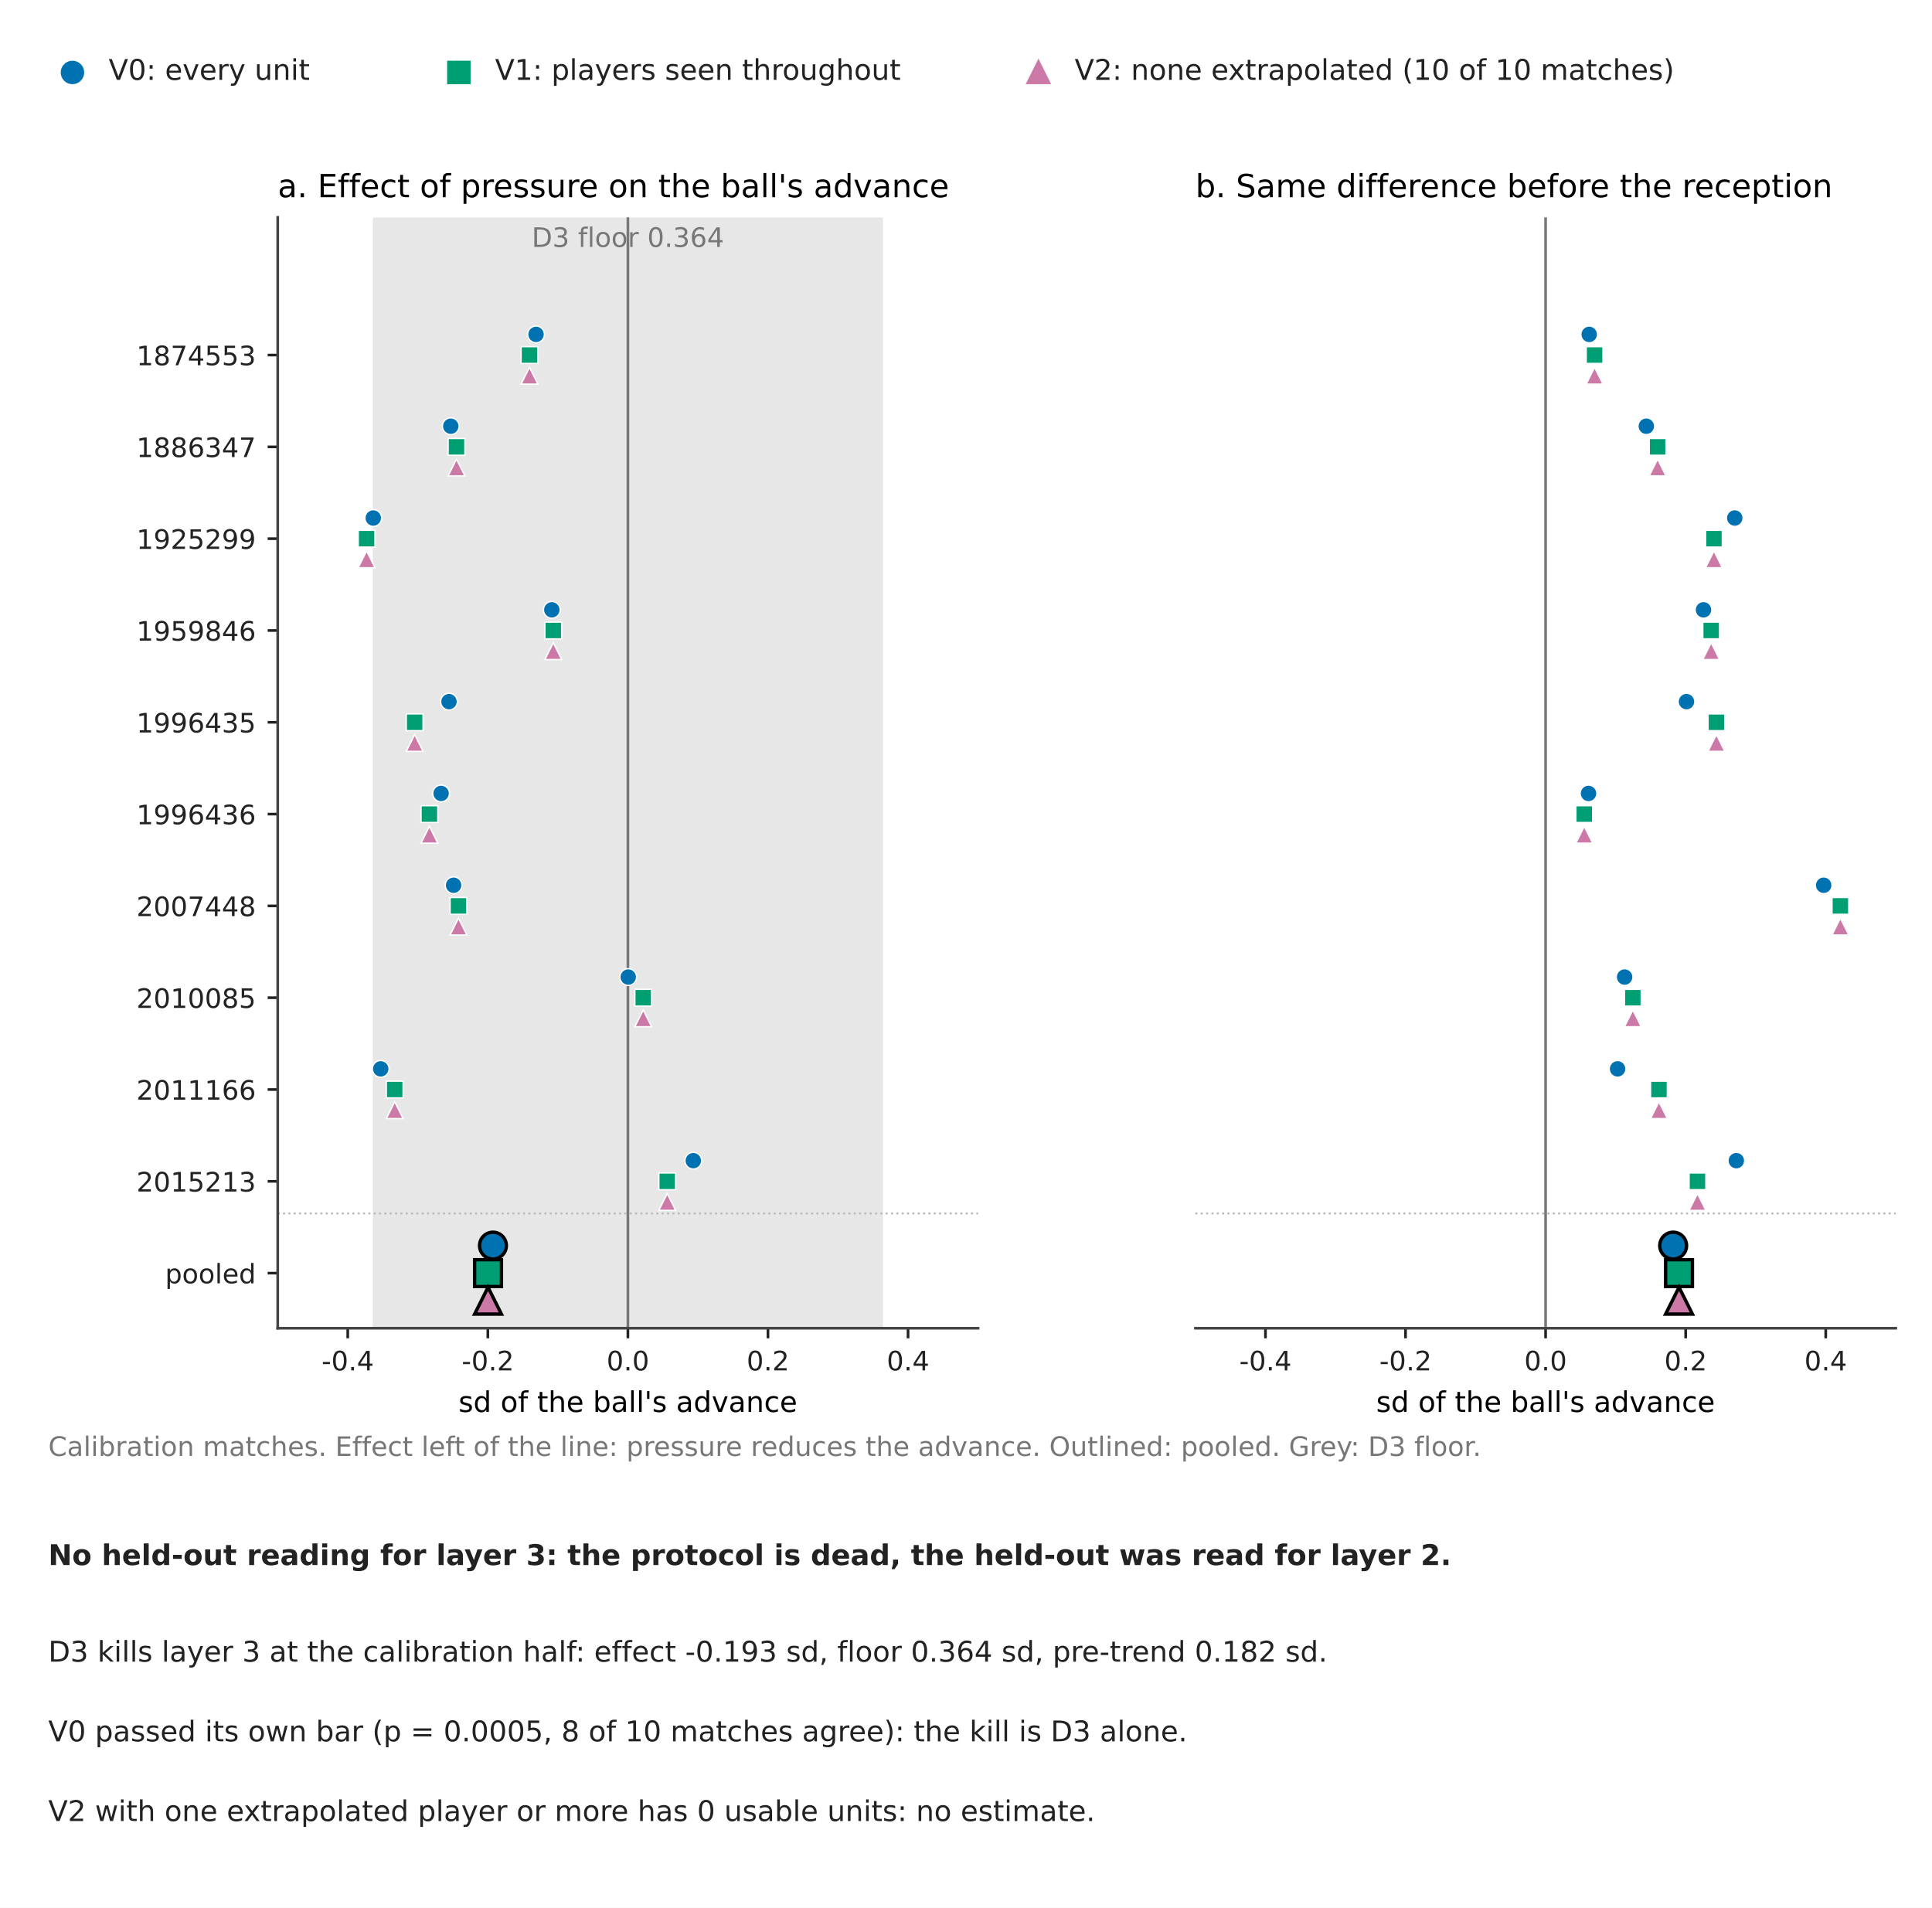
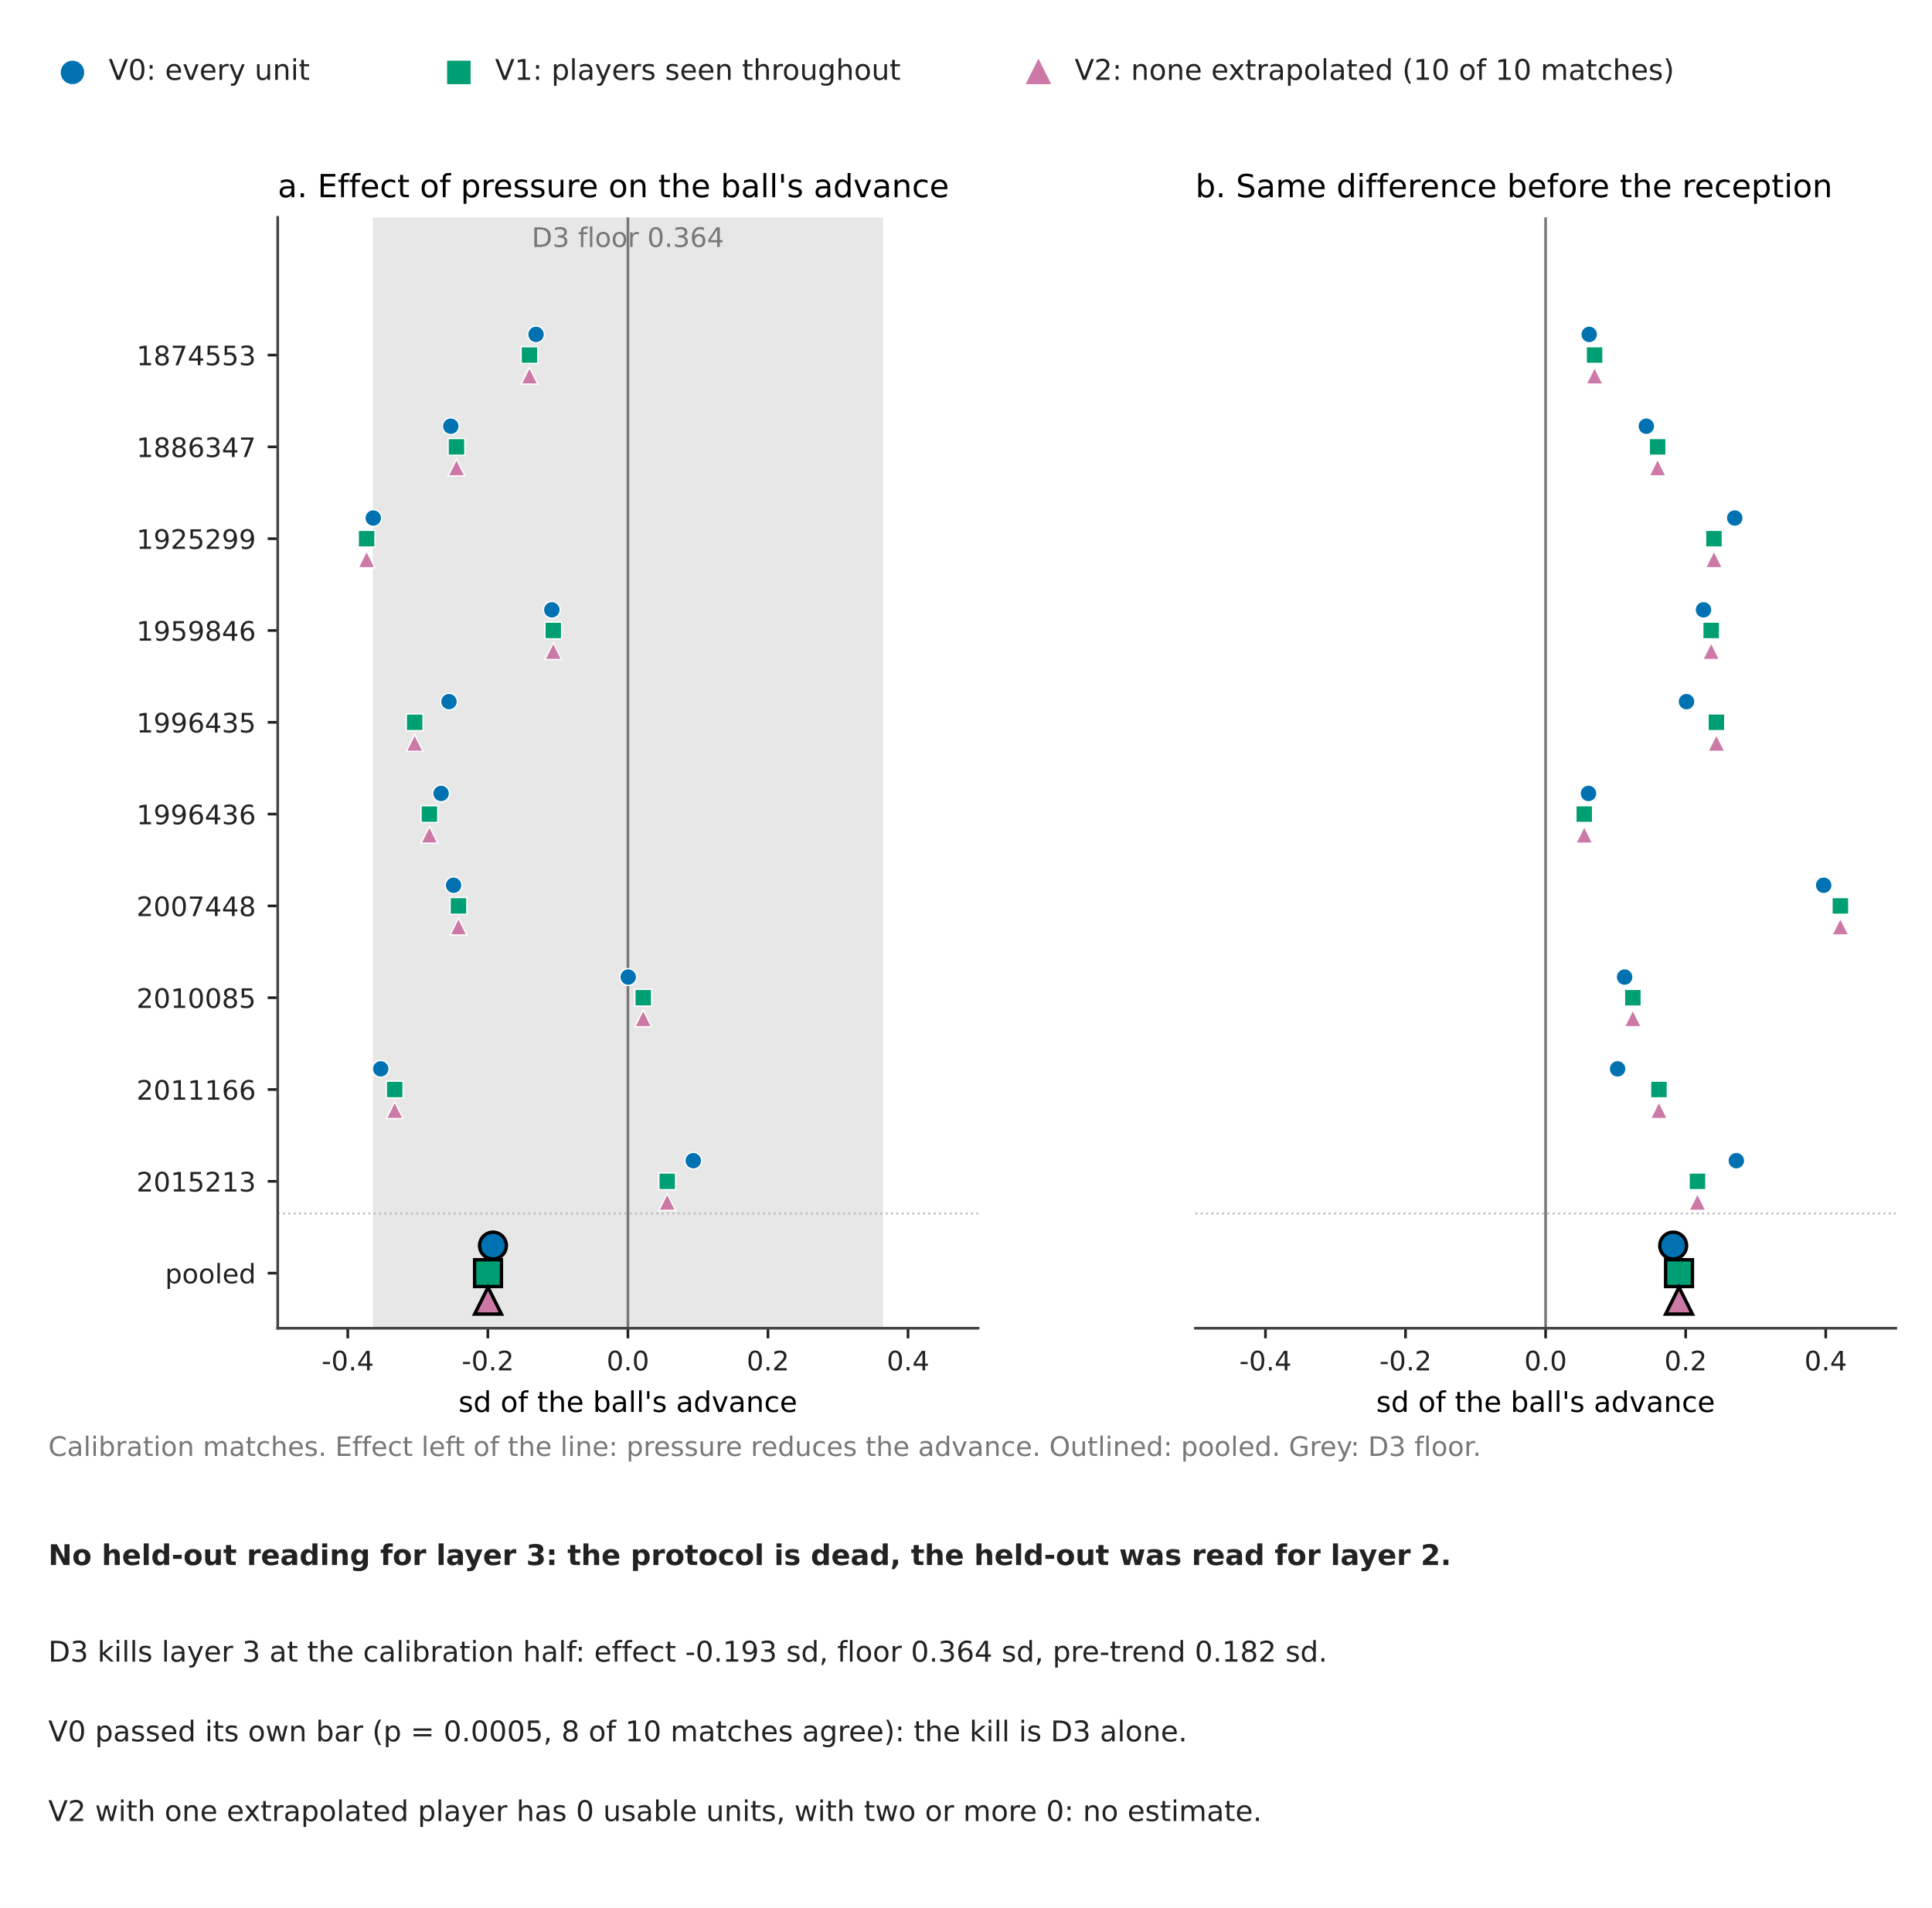
<svg xmlns="http://www.w3.org/2000/svg" xmlns:xlink="http://www.w3.org/1999/xlink" width="576pt" height="568.8pt" viewBox="0 0 576 568.8" version="1.1">
  <defs>
    <style type="text/css">*{stroke-linejoin: round; stroke-linecap: butt}</style>
  </defs>
  <g id="figure_1">
    <g id="patch_1">
      <path d="M 0 568.8  L 576 568.8  L 576 0  L 0 0  z " style="fill: #ffffff" />
    </g>
    <g id="axes_1">
      <g id="patch_2">
        <path d="M 82.8 396  L 291.6 396  L 291.6 64.8  L 82.8 64.8  z " style="fill: #ffffff" />
      </g>
      <g id="patch_3">
        <path d="M 111.133 396  L 263.267 396  L 263.267 64.8  L 111.133 64.8  z " clip-path="url(#p324d60e155)" style="fill: #dddddd; opacity: 0.7" />
      </g>
      <g id="line2d_1">
        <path d="M 187.2 396  L 187.2 64.8  " clip-path="url(#p324d60e155)" style="fill: none; stroke: #777777; stroke-width: 0.8; stroke-linecap: square" />
      </g>
      <g id="line2d_2">
        <path d="M 82.8 361.785  L 291.6 361.785  " clip-path="url(#p324d60e155)" style="fill: none; stroke-dasharray: 0.6,0.99; stroke-dashoffset: 0; stroke: #bbbbbb; stroke-width: 0.6" />
      </g>
      <g id="matplotlib.axis_1">
        <g id="xtick_1">
          <g id="line2d_3">
            <defs>
              <path id="mc5e0173517" d="M 0 0  L 0 3  " style="stroke: #222222; stroke-width: 0.8" />
            </defs>
            <g>
              <use xlink:href="#mc5e0173517" x="103.68" y="396" style="fill: #222222; stroke: #222222; stroke-width: 0.8" />
            </g>
          </g>
          <g id="text_1">
            <text style="font-size: 8px; font-family: 'DejaVu Sans'; text-anchor: middle; fill: #222222" x="103.68" y="408.578" transform="rotate(-0 103.68 408.5781)">-0.4</text>
          </g>
        </g>
        <g id="xtick_2">
          <g id="line2d_4">
            <g>
              <use xlink:href="#mc5e0173517" x="145.44" y="396" style="fill: #222222; stroke: #222222; stroke-width: 0.8" />
            </g>
          </g>
          <g id="text_2">
            <text style="font-size: 8px; font-family: 'DejaVu Sans'; text-anchor: middle; fill: #222222" x="145.44" y="408.578" transform="rotate(-0 145.44 408.5781)">-0.2</text>
          </g>
        </g>
        <g id="xtick_3">
          <g id="line2d_5">
            <g>
              <use xlink:href="#mc5e0173517" x="187.2" y="396" style="fill: #222222; stroke: #222222; stroke-width: 0.8" />
            </g>
          </g>
          <g id="text_3">
            <text style="font-size: 8px; font-family: 'DejaVu Sans'; text-anchor: middle; fill: #222222" x="187.2" y="408.578" transform="rotate(-0 187.2 408.5781)">0.0</text>
          </g>
        </g>
        <g id="xtick_4">
          <g id="line2d_6">
            <g>
              <use xlink:href="#mc5e0173517" x="228.96" y="396" style="fill: #222222; stroke: #222222; stroke-width: 0.8" />
            </g>
          </g>
          <g id="text_4">
            <text style="font-size: 8px; font-family: 'DejaVu Sans'; text-anchor: middle; fill: #222222" x="228.96" y="408.578" transform="rotate(-0 228.96 408.5781)">0.2</text>
          </g>
        </g>
        <g id="xtick_5">
          <g id="line2d_7">
            <g>
              <use xlink:href="#mc5e0173517" x="270.72" y="396" style="fill: #222222; stroke: #222222; stroke-width: 0.8" />
            </g>
          </g>
          <g id="text_5">
            <text style="font-size: 8px; font-family: 'DejaVu Sans'; text-anchor: middle; fill: #222222" x="270.72" y="408.578" transform="rotate(-0 270.72 408.5781)">0.4</text>
          </g>
        </g>
        <g id="text_6">
          <text style="font-size: 8.5px; font-family: 'DejaVu Sans'; text-anchor: middle" x="187.2" y="420.959" transform="rotate(-0 187.2 420.9587)">sd of the ball's advance</text>
        </g>
      </g>
      <g id="matplotlib.axis_2">
        <g id="ytick_1">
          <g id="line2d_8">
            <defs>
              <path id="m9828bbd191" d="M 0 0  L -3 0  " style="stroke: #222222; stroke-width: 0.8" />
            </defs>
            <g>
              <use xlink:href="#m9828bbd191" x="82.8" y="105.858" style="fill: #222222; stroke: #222222; stroke-width: 0.8" />
            </g>
          </g>
          <g id="text_7">
            <text style="font-size: 8px; font-family: 'DejaVu Sans'; text-anchor: end; fill: #222222" x="76.3" y="108.897" transform="rotate(-0 76.3 108.8969)">1874553</text>
          </g>
        </g>
        <g id="ytick_2">
          <g id="line2d_9">
            <g>
              <use xlink:href="#m9828bbd191" x="82.8" y="133.23" style="fill: #222222; stroke: #222222; stroke-width: 0.8" />
            </g>
          </g>
          <g id="text_8">
            <text style="font-size: 8px; font-family: 'DejaVu Sans'; text-anchor: end; fill: #222222" x="76.3" y="136.269" transform="rotate(-0 76.3 136.2688)">1886347</text>
          </g>
        </g>
        <g id="ytick_3">
          <g id="line2d_10">
            <g>
              <use xlink:href="#m9828bbd191" x="82.8" y="160.602" style="fill: #222222; stroke: #222222; stroke-width: 0.8" />
            </g>
          </g>
          <g id="text_9">
            <text style="font-size: 8px; font-family: 'DejaVu Sans'; text-anchor: end; fill: #222222" x="76.3" y="163.641" transform="rotate(-0 76.3 163.6407)">1925299</text>
          </g>
        </g>
        <g id="ytick_4">
          <g id="line2d_11">
            <g>
              <use xlink:href="#m9828bbd191" x="82.8" y="187.974" style="fill: #222222; stroke: #222222; stroke-width: 0.8" />
            </g>
          </g>
          <g id="text_10">
            <text style="font-size: 8px; font-family: 'DejaVu Sans'; text-anchor: end; fill: #222222" x="76.3" y="191.013" transform="rotate(-0 76.3 191.0126)">1959846</text>
          </g>
        </g>
        <g id="ytick_5">
          <g id="line2d_12">
            <g>
              <use xlink:href="#m9828bbd191" x="82.8" y="215.345" style="fill: #222222; stroke: #222222; stroke-width: 0.8" />
            </g>
          </g>
          <g id="text_11">
            <text style="font-size: 8px; font-family: 'DejaVu Sans'; text-anchor: end; fill: #222222" x="76.3" y="218.385" transform="rotate(-0 76.3 218.3845)">1996435</text>
          </g>
        </g>
        <g id="ytick_6">
          <g id="line2d_13">
            <g>
              <use xlink:href="#m9828bbd191" x="82.8" y="242.717" style="fill: #222222; stroke: #222222; stroke-width: 0.8" />
            </g>
          </g>
          <g id="text_12">
            <text style="font-size: 8px; font-family: 'DejaVu Sans'; text-anchor: end; fill: #222222" x="76.3" y="245.756" transform="rotate(-0 76.3 245.7564)">1996436</text>
          </g>
        </g>
        <g id="ytick_7">
          <g id="line2d_14">
            <g>
              <use xlink:href="#m9828bbd191" x="82.8" y="270.089" style="fill: #222222; stroke: #222222; stroke-width: 0.8" />
            </g>
          </g>
          <g id="text_13">
            <text style="font-size: 8px; font-family: 'DejaVu Sans'; text-anchor: end; fill: #222222" x="76.3" y="273.128" transform="rotate(-0 76.3 273.1283)">2007448</text>
          </g>
        </g>
        <g id="ytick_8">
          <g id="line2d_15">
            <g>
              <use xlink:href="#m9828bbd191" x="82.8" y="297.461" style="fill: #222222; stroke: #222222; stroke-width: 0.8" />
            </g>
          </g>
          <g id="text_14">
            <text style="font-size: 8px; font-family: 'DejaVu Sans'; text-anchor: end; fill: #222222" x="76.3" y="300.5" transform="rotate(-0 76.3 300.5002)">2010085</text>
          </g>
        </g>
        <g id="ytick_9">
          <g id="line2d_16">
            <g>
              <use xlink:href="#m9828bbd191" x="82.8" y="324.833" style="fill: #222222; stroke: #222222; stroke-width: 0.8" />
            </g>
          </g>
          <g id="text_15">
            <text style="font-size: 8px; font-family: 'DejaVu Sans'; text-anchor: end; fill: #222222" x="76.3" y="327.872" transform="rotate(-0 76.3 327.8721)">2011166</text>
          </g>
        </g>
        <g id="ytick_10">
          <g id="line2d_17">
            <g>
              <use xlink:href="#m9828bbd191" x="82.8" y="352.205" style="fill: #222222; stroke: #222222; stroke-width: 0.8" />
            </g>
          </g>
          <g id="text_16">
            <text style="font-size: 8px; font-family: 'DejaVu Sans'; text-anchor: end; fill: #222222" x="76.3" y="355.244" transform="rotate(-0 76.3 355.244)">2015213</text>
          </g>
        </g>
        <g id="ytick_11">
          <g id="line2d_18">
            <g>
              <use xlink:href="#m9828bbd191" x="82.8" y="379.577" style="fill: #222222; stroke: #222222; stroke-width: 0.8" />
            </g>
          </g>
          <g id="text_17">
            <text style="font-size: 8px; font-family: 'DejaVu Sans'; text-anchor: end; fill: #222222" x="76.3" y="382.616" transform="rotate(-0 76.3 382.6162)">pooled</text>
          </g>
        </g>
      </g>
      <g id="patch_4">
        <path d="M 82.8 396  L 82.8 64.8  " style="fill: none; stroke: #444444; stroke-width: 0.8; stroke-linejoin: miter; stroke-linecap: square" />
      </g>
      <g id="patch_5">
        <path d="M 82.8 396  L 291.6 396  " style="fill: none; stroke: #444444; stroke-width: 0.8; stroke-linejoin: miter; stroke-linecap: square" />
      </g>
      <g id="line2d_19">
        <defs>
          <path id="m76a5d6525b" d="M 0 2.5  C 0.663 2.5 1.299 2.237 1.768 1.768  C 2.237 1.299 2.5 0.663 2.5 0  C 2.5 -0.663 2.237 -1.299 1.768 -1.768  C 1.299 -2.237 0.663 -2.5 0 -2.5  C -0.663 -2.5 -1.299 -2.237 -1.768 -1.768  C -2.237 -1.299 -2.5 -0.663 -2.5 0  C -2.5 0.663 -2.237 1.299 -1.768 1.768  C -1.299 2.237 -0.663 2.5 0 2.5  z " style="stroke: #ffffff; stroke-width: 0.4" />
        </defs>
        <g clip-path="url(#p324d60e155)">
          <use xlink:href="#m76a5d6525b" x="159.812" y="99.699" style="fill: #0072b2; stroke: #ffffff; stroke-width: 0.4" />
        </g>
      </g>
      <g id="line2d_20">
        <g clip-path="url(#p324d60e155)">
          <use xlink:href="#m76a5d6525b" x="134.395" y="127.071" style="fill: #0072b2; stroke: #ffffff; stroke-width: 0.4" />
        </g>
      </g>
      <g id="line2d_21">
        <g clip-path="url(#p324d60e155)">
          <use xlink:href="#m76a5d6525b" x="111.286" y="154.443" style="fill: #0072b2; stroke: #ffffff; stroke-width: 0.4" />
        </g>
      </g>
      <g id="line2d_22">
        <g clip-path="url(#p324d60e155)">
          <use xlink:href="#m76a5d6525b" x="164.523" y="181.815" style="fill: #0072b2; stroke: #ffffff; stroke-width: 0.4" />
        </g>
      </g>
      <g id="line2d_23">
        <g clip-path="url(#p324d60e155)">
          <use xlink:href="#m76a5d6525b" x="133.862" y="209.187" style="fill: #0072b2; stroke: #ffffff; stroke-width: 0.4" />
        </g>
      </g>
      <g id="line2d_24">
        <g clip-path="url(#p324d60e155)">
          <use xlink:href="#m76a5d6525b" x="131.508" y="236.559" style="fill: #0072b2; stroke: #ffffff; stroke-width: 0.4" />
        </g>
      </g>
      <g id="line2d_25">
        <g clip-path="url(#p324d60e155)">
          <use xlink:href="#m76a5d6525b" x="135.234" y="263.931" style="fill: #0072b2; stroke: #ffffff; stroke-width: 0.4" />
        </g>
      </g>
      <g id="line2d_26">
        <g clip-path="url(#p324d60e155)">
          <use xlink:href="#m76a5d6525b" x="187.3" y="291.302" style="fill: #0072b2; stroke: #ffffff; stroke-width: 0.4" />
        </g>
      </g>
      <g id="line2d_27">
        <g clip-path="url(#p324d60e155)">
          <use xlink:href="#m76a5d6525b" x="113.51" y="318.674" style="fill: #0072b2; stroke: #ffffff; stroke-width: 0.4" />
        </g>
      </g>
      <g id="line2d_28">
        <g clip-path="url(#p324d60e155)">
          <use xlink:href="#m76a5d6525b" x="206.697" y="346.046" style="fill: #0072b2; stroke: #ffffff; stroke-width: 0.4" />
        </g>
      </g>
      <g id="line2d_29">
        <defs>
          <path id="m37b309e3a3" d="M 0 4  C 1.061 4 2.078 3.579 2.828 2.828  C 3.579 2.078 4 1.061 4 0  C 4 -1.061 3.579 -2.078 2.828 -2.828  C 2.078 -3.579 1.061 -4 0 -4  C -1.061 -4 -2.078 -3.579 -2.828 -2.828  C -3.579 -2.078 -4 -1.061 -4 0  C -4 1.061 -3.579 2.078 -2.828 2.828  C -2.078 3.579 -1.061 4 0 4  z " style="stroke: #000000" />
        </defs>
        <g clip-path="url(#p324d60e155)">
          <use xlink:href="#m37b309e3a3" x="146.968" y="371.365" style="fill: #0072b2; stroke: #000000" />
        </g>
      </g>
      <g id="line2d_30">
        <defs>
          <path id="m7b5f5c8f18" d="M -2.5 2.5  L 2.5 2.5  L 2.5 -2.5  L -2.5 -2.5  z " style="stroke: #ffffff; stroke-width: 0.4; stroke-linejoin: miter" />
        </defs>
        <g clip-path="url(#p324d60e155)">
          <use xlink:href="#m7b5f5c8f18" x="157.862" y="105.858" style="fill: #009e73; stroke: #ffffff; stroke-width: 0.4; stroke-linejoin: miter" />
        </g>
      </g>
      <g id="line2d_31">
        <g clip-path="url(#p324d60e155)">
          <use xlink:href="#m7b5f5c8f18" x="136.097" y="133.23" style="fill: #009e73; stroke: #ffffff; stroke-width: 0.4; stroke-linejoin: miter" />
        </g>
      </g>
      <g id="line2d_32">
        <g clip-path="url(#p324d60e155)">
          <use xlink:href="#m7b5f5c8f18" x="109.301" y="160.602" style="fill: #009e73; stroke: #ffffff; stroke-width: 0.4; stroke-linejoin: miter" />
        </g>
      </g>
      <g id="line2d_33">
        <g clip-path="url(#p324d60e155)">
          <use xlink:href="#m7b5f5c8f18" x="164.951" y="187.974" style="fill: #009e73; stroke: #ffffff; stroke-width: 0.4; stroke-linejoin: miter" />
        </g>
      </g>
      <g id="line2d_34">
        <g clip-path="url(#p324d60e155)">
          <use xlink:href="#m7b5f5c8f18" x="123.626" y="215.345" style="fill: #009e73; stroke: #ffffff; stroke-width: 0.4; stroke-linejoin: miter" />
        </g>
      </g>
      <g id="line2d_35">
        <g clip-path="url(#p324d60e155)">
          <use xlink:href="#m7b5f5c8f18" x="128.022" y="242.717" style="fill: #009e73; stroke: #ffffff; stroke-width: 0.4; stroke-linejoin: miter" />
        </g>
      </g>
      <g id="line2d_36">
        <g clip-path="url(#p324d60e155)">
          <use xlink:href="#m7b5f5c8f18" x="136.687" y="270.089" style="fill: #009e73; stroke: #ffffff; stroke-width: 0.4; stroke-linejoin: miter" />
        </g>
      </g>
      <g id="line2d_37">
        <g clip-path="url(#p324d60e155)">
          <use xlink:href="#m7b5f5c8f18" x="191.773" y="297.461" style="fill: #009e73; stroke: #ffffff; stroke-width: 0.4; stroke-linejoin: miter" />
        </g>
      </g>
      <g id="line2d_38">
        <g clip-path="url(#p324d60e155)">
          <use xlink:href="#m7b5f5c8f18" x="117.679" y="324.833" style="fill: #009e73; stroke: #ffffff; stroke-width: 0.4; stroke-linejoin: miter" />
        </g>
      </g>
      <g id="line2d_39">
        <g clip-path="url(#p324d60e155)">
          <use xlink:href="#m7b5f5c8f18" x="198.926" y="352.205" style="fill: #009e73; stroke: #ffffff; stroke-width: 0.4; stroke-linejoin: miter" />
        </g>
      </g>
      <g id="line2d_40">
        <defs>
          <path id="m124f9c3df9" d="M -4 4  L 4 4  L 4 -4  L -4 -4  z " style="stroke: #000000; stroke-linejoin: miter" />
        </defs>
        <g clip-path="url(#p324d60e155)">
          <use xlink:href="#m124f9c3df9" x="145.499" y="379.577" style="fill: #009e73; stroke: #000000; stroke-linejoin: miter" />
        </g>
      </g>
      <g id="line2d_41">
        <defs>
          <path id="m516e259134" d="M 0 -2.5  L -2.5 2.5  L 2.5 2.5  z " style="stroke: #ffffff; stroke-width: 0.4; stroke-linejoin: miter" />
        </defs>
        <g clip-path="url(#p324d60e155)">
          <use xlink:href="#m516e259134" x="157.862" y="112.017" style="fill: #cc79a7; stroke: #ffffff; stroke-width: 0.4; stroke-linejoin: miter" />
        </g>
      </g>
      <g id="line2d_42">
        <g clip-path="url(#p324d60e155)">
          <use xlink:href="#m516e259134" x="136.097" y="139.388" style="fill: #cc79a7; stroke: #ffffff; stroke-width: 0.4; stroke-linejoin: miter" />
        </g>
      </g>
      <g id="line2d_43">
        <g clip-path="url(#p324d60e155)">
          <use xlink:href="#m516e259134" x="109.301" y="166.76" style="fill: #cc79a7; stroke: #ffffff; stroke-width: 0.4; stroke-linejoin: miter" />
        </g>
      </g>
      <g id="line2d_44">
        <g clip-path="url(#p324d60e155)">
          <use xlink:href="#m516e259134" x="164.951" y="194.132" style="fill: #cc79a7; stroke: #ffffff; stroke-width: 0.4; stroke-linejoin: miter" />
        </g>
      </g>
      <g id="line2d_45">
        <g clip-path="url(#p324d60e155)">
          <use xlink:href="#m516e259134" x="123.626" y="221.504" style="fill: #cc79a7; stroke: #ffffff; stroke-width: 0.4; stroke-linejoin: miter" />
        </g>
      </g>
      <g id="line2d_46">
        <g clip-path="url(#p324d60e155)">
          <use xlink:href="#m516e259134" x="128.022" y="248.876" style="fill: #cc79a7; stroke: #ffffff; stroke-width: 0.4; stroke-linejoin: miter" />
        </g>
      </g>
      <g id="line2d_47">
        <g clip-path="url(#p324d60e155)">
          <use xlink:href="#m516e259134" x="136.687" y="276.248" style="fill: #cc79a7; stroke: #ffffff; stroke-width: 0.4; stroke-linejoin: miter" />
        </g>
      </g>
      <g id="line2d_48">
        <g clip-path="url(#p324d60e155)">
          <use xlink:href="#m516e259134" x="191.773" y="303.62" style="fill: #cc79a7; stroke: #ffffff; stroke-width: 0.4; stroke-linejoin: miter" />
        </g>
      </g>
      <g id="line2d_49">
        <g clip-path="url(#p324d60e155)">
          <use xlink:href="#m516e259134" x="117.679" y="330.992" style="fill: #cc79a7; stroke: #ffffff; stroke-width: 0.4; stroke-linejoin: miter" />
        </g>
      </g>
      <g id="line2d_50">
        <g clip-path="url(#p324d60e155)">
          <use xlink:href="#m516e259134" x="198.926" y="358.364" style="fill: #cc79a7; stroke: #ffffff; stroke-width: 0.4; stroke-linejoin: miter" />
        </g>
      </g>
      <g id="line2d_51">
        <defs>
          <path id="mb1efe0cc36" d="M 0 -4  L -4 4  L 4 4  z " style="stroke: #000000; stroke-linejoin: miter" />
        </defs>
        <g clip-path="url(#p324d60e155)">
          <use xlink:href="#mb1efe0cc36" x="145.499" y="387.788" style="fill: #cc79a7; stroke: #000000; stroke-linejoin: miter" />
        </g>
      </g>
      <g id="text_18">
        <text style="font-size: 8px; font-family: 'DejaVu Sans'; text-anchor: middle; fill: #777777" x="187.2" y="73.616" transform="rotate(-0 187.2 73.61594)">D3 floor 0.364</text>
      </g>
      <g id="text_19">
        <text style="font-size: 9.5px; font-family: 'DejaVu Sans'; text-anchor: start" x="82.8" y="58.8" transform="rotate(-0 82.8 58.8)">a. Effect of pressure on the ball's advance</text>
      </g>
    </g>
    <g id="axes_2">
      <g id="patch_6">
        <path d="M 356.4 396  L 565.2 396  L 565.2 64.8  L 356.4 64.8  z " style="fill: #ffffff" />
      </g>
      <g id="line2d_52">
        <path d="M 460.8 396  L 460.8 64.8  " clip-path="url(#p6a7c72fef2)" style="fill: none; stroke: #777777; stroke-width: 0.8; stroke-linecap: square" />
      </g>
      <g id="line2d_53">
        <path d="M 356.4 361.785  L 565.2 361.785  " clip-path="url(#p6a7c72fef2)" style="fill: none; stroke-dasharray: 0.6,0.99; stroke-dashoffset: 0; stroke: #bbbbbb; stroke-width: 0.6" />
      </g>
      <g id="matplotlib.axis_3">
        <g id="xtick_6">
          <g id="line2d_54">
            <g>
              <use xlink:href="#mc5e0173517" x="377.28" y="396" style="fill: #222222; stroke: #222222; stroke-width: 0.8" />
            </g>
          </g>
          <g id="text_20">
            <text style="font-size: 8px; font-family: 'DejaVu Sans'; text-anchor: middle; fill: #222222" x="377.28" y="408.578" transform="rotate(-0 377.28 408.5781)">-0.4</text>
          </g>
        </g>
        <g id="xtick_7">
          <g id="line2d_55">
            <g>
              <use xlink:href="#mc5e0173517" x="419.04" y="396" style="fill: #222222; stroke: #222222; stroke-width: 0.8" />
            </g>
          </g>
          <g id="text_21">
            <text style="font-size: 8px; font-family: 'DejaVu Sans'; text-anchor: middle; fill: #222222" x="419.04" y="408.578" transform="rotate(-0 419.04 408.5781)">-0.2</text>
          </g>
        </g>
        <g id="xtick_8">
          <g id="line2d_56">
            <g>
              <use xlink:href="#mc5e0173517" x="460.8" y="396" style="fill: #222222; stroke: #222222; stroke-width: 0.8" />
            </g>
          </g>
          <g id="text_22">
            <text style="font-size: 8px; font-family: 'DejaVu Sans'; text-anchor: middle; fill: #222222" x="460.8" y="408.578" transform="rotate(-0 460.8 408.5781)">0.0</text>
          </g>
        </g>
        <g id="xtick_9">
          <g id="line2d_57">
            <g>
              <use xlink:href="#mc5e0173517" x="502.56" y="396" style="fill: #222222; stroke: #222222; stroke-width: 0.8" />
            </g>
          </g>
          <g id="text_23">
            <text style="font-size: 8px; font-family: 'DejaVu Sans'; text-anchor: middle; fill: #222222" x="502.56" y="408.578" transform="rotate(-0 502.56 408.5781)">0.2</text>
          </g>
        </g>
        <g id="xtick_10">
          <g id="line2d_58">
            <g>
              <use xlink:href="#mc5e0173517" x="544.32" y="396" style="fill: #222222; stroke: #222222; stroke-width: 0.8" />
            </g>
          </g>
          <g id="text_24">
            <text style="font-size: 8px; font-family: 'DejaVu Sans'; text-anchor: middle; fill: #222222" x="544.32" y="408.578" transform="rotate(-0 544.32 408.5781)">0.4</text>
          </g>
        </g>
        <g id="text_25">
          <text style="font-size: 8.5px; font-family: 'DejaVu Sans'; text-anchor: middle" x="460.8" y="420.959" transform="rotate(-0 460.8 420.9587)">sd of the ball's advance</text>
        </g>
      </g>
      <g id="matplotlib.axis_4" />
      <g id="patch_7">
        <path d="M 356.4 396  L 565.2 396  " style="fill: none; stroke: #444444; stroke-width: 0.8; stroke-linejoin: miter; stroke-linecap: square" />
      </g>
      <g id="line2d_59">
        <g clip-path="url(#p6a7c72fef2)">
          <use xlink:href="#m76a5d6525b" x="473.802" y="99.699" style="fill: #0072b2; stroke: #ffffff; stroke-width: 0.4" />
        </g>
      </g>
      <g id="line2d_60">
        <g clip-path="url(#p6a7c72fef2)">
          <use xlink:href="#m76a5d6525b" x="490.826" y="127.071" style="fill: #0072b2; stroke: #ffffff; stroke-width: 0.4" />
        </g>
      </g>
      <g id="line2d_61">
        <g clip-path="url(#p6a7c72fef2)">
          <use xlink:href="#m76a5d6525b" x="517.191" y="154.443" style="fill: #0072b2; stroke: #ffffff; stroke-width: 0.4" />
        </g>
      </g>
      <g id="line2d_62">
        <g clip-path="url(#p6a7c72fef2)">
          <use xlink:href="#m76a5d6525b" x="507.877" y="181.815" style="fill: #0072b2; stroke: #ffffff; stroke-width: 0.4" />
        </g>
      </g>
      <g id="line2d_63">
        <g clip-path="url(#p6a7c72fef2)">
          <use xlink:href="#m76a5d6525b" x="502.805" y="209.187" style="fill: #0072b2; stroke: #ffffff; stroke-width: 0.4" />
        </g>
      </g>
      <g id="line2d_64">
        <g clip-path="url(#p6a7c72fef2)">
          <use xlink:href="#m76a5d6525b" x="473.593" y="236.559" style="fill: #0072b2; stroke: #ffffff; stroke-width: 0.4" />
        </g>
      </g>
      <g id="line2d_65">
        <g clip-path="url(#p6a7c72fef2)">
          <use xlink:href="#m76a5d6525b" x="543.703" y="263.931" style="fill: #0072b2; stroke: #ffffff; stroke-width: 0.4" />
        </g>
      </g>
      <g id="line2d_66">
        <g clip-path="url(#p6a7c72fef2)">
          <use xlink:href="#m76a5d6525b" x="484.361" y="291.302" style="fill: #0072b2; stroke: #ffffff; stroke-width: 0.4" />
        </g>
      </g>
      <g id="line2d_67">
        <g clip-path="url(#p6a7c72fef2)">
          <use xlink:href="#m76a5d6525b" x="482.26" y="318.674" style="fill: #0072b2; stroke: #ffffff; stroke-width: 0.4" />
        </g>
      </g>
      <g id="line2d_68">
        <g clip-path="url(#p6a7c72fef2)">
          <use xlink:href="#m76a5d6525b" x="517.666" y="346.046" style="fill: #0072b2; stroke: #ffffff; stroke-width: 0.4" />
        </g>
      </g>
      <g id="line2d_69">
        <g clip-path="url(#p6a7c72fef2)">
          <use xlink:href="#m37b309e3a3" x="498.833" y="371.365" style="fill: #0072b2; stroke: #000000" />
        </g>
      </g>
      <g id="line2d_70">
        <g clip-path="url(#p6a7c72fef2)">
          <use xlink:href="#m7b5f5c8f18" x="475.403" y="105.858" style="fill: #009e73; stroke: #ffffff; stroke-width: 0.4; stroke-linejoin: miter" />
        </g>
      </g>
      <g id="line2d_71">
        <g clip-path="url(#p6a7c72fef2)">
          <use xlink:href="#m7b5f5c8f18" x="494.194" y="133.23" style="fill: #009e73; stroke: #ffffff; stroke-width: 0.4; stroke-linejoin: miter" />
        </g>
      </g>
      <g id="line2d_72">
        <g clip-path="url(#p6a7c72fef2)">
          <use xlink:href="#m7b5f5c8f18" x="510.993" y="160.602" style="fill: #009e73; stroke: #ffffff; stroke-width: 0.4; stroke-linejoin: miter" />
        </g>
      </g>
      <g id="line2d_73">
        <g clip-path="url(#p6a7c72fef2)">
          <use xlink:href="#m7b5f5c8f18" x="510.163" y="187.974" style="fill: #009e73; stroke: #ffffff; stroke-width: 0.4; stroke-linejoin: miter" />
        </g>
      </g>
      <g id="line2d_74">
        <g clip-path="url(#p6a7c72fef2)">
          <use xlink:href="#m7b5f5c8f18" x="511.724" y="215.345" style="fill: #009e73; stroke: #ffffff; stroke-width: 0.4; stroke-linejoin: miter" />
        </g>
      </g>
      <g id="line2d_75">
        <g clip-path="url(#p6a7c72fef2)">
          <use xlink:href="#m7b5f5c8f18" x="472.327" y="242.717" style="fill: #009e73; stroke: #ffffff; stroke-width: 0.4; stroke-linejoin: miter" />
        </g>
      </g>
      <g id="line2d_76">
        <g clip-path="url(#p6a7c72fef2)">
          <use xlink:href="#m7b5f5c8f18" x="548.686" y="270.089" style="fill: #009e73; stroke: #ffffff; stroke-width: 0.4; stroke-linejoin: miter" />
        </g>
      </g>
      <g id="line2d_77">
        <g clip-path="url(#p6a7c72fef2)">
          <use xlink:href="#m7b5f5c8f18" x="486.81" y="297.461" style="fill: #009e73; stroke: #ffffff; stroke-width: 0.4; stroke-linejoin: miter" />
        </g>
      </g>
      <g id="line2d_78">
        <g clip-path="url(#p6a7c72fef2)">
          <use xlink:href="#m7b5f5c8f18" x="494.593" y="324.833" style="fill: #009e73; stroke: #ffffff; stroke-width: 0.4; stroke-linejoin: miter" />
        </g>
      </g>
      <g id="line2d_79">
        <g clip-path="url(#p6a7c72fef2)">
          <use xlink:href="#m7b5f5c8f18" x="506.077" y="352.205" style="fill: #009e73; stroke: #ffffff; stroke-width: 0.4; stroke-linejoin: miter" />
        </g>
      </g>
      <g id="line2d_80">
        <g clip-path="url(#p6a7c72fef2)">
          <use xlink:href="#m124f9c3df9" x="500.579" y="379.577" style="fill: #009e73; stroke: #000000; stroke-linejoin: miter" />
        </g>
      </g>
      <g id="line2d_81">
        <g clip-path="url(#p6a7c72fef2)">
          <use xlink:href="#m516e259134" x="475.403" y="112.017" style="fill: #cc79a7; stroke: #ffffff; stroke-width: 0.4; stroke-linejoin: miter" />
        </g>
      </g>
      <g id="line2d_82">
        <g clip-path="url(#p6a7c72fef2)">
          <use xlink:href="#m516e259134" x="494.194" y="139.388" style="fill: #cc79a7; stroke: #ffffff; stroke-width: 0.4; stroke-linejoin: miter" />
        </g>
      </g>
      <g id="line2d_83">
        <g clip-path="url(#p6a7c72fef2)">
          <use xlink:href="#m516e259134" x="510.993" y="166.76" style="fill: #cc79a7; stroke: #ffffff; stroke-width: 0.4; stroke-linejoin: miter" />
        </g>
      </g>
      <g id="line2d_84">
        <g clip-path="url(#p6a7c72fef2)">
          <use xlink:href="#m516e259134" x="510.163" y="194.132" style="fill: #cc79a7; stroke: #ffffff; stroke-width: 0.4; stroke-linejoin: miter" />
        </g>
      </g>
      <g id="line2d_85">
        <g clip-path="url(#p6a7c72fef2)">
          <use xlink:href="#m516e259134" x="511.724" y="221.504" style="fill: #cc79a7; stroke: #ffffff; stroke-width: 0.4; stroke-linejoin: miter" />
        </g>
      </g>
      <g id="line2d_86">
        <g clip-path="url(#p6a7c72fef2)">
          <use xlink:href="#m516e259134" x="472.327" y="248.876" style="fill: #cc79a7; stroke: #ffffff; stroke-width: 0.4; stroke-linejoin: miter" />
        </g>
      </g>
      <g id="line2d_87">
        <g clip-path="url(#p6a7c72fef2)">
          <use xlink:href="#m516e259134" x="548.686" y="276.248" style="fill: #cc79a7; stroke: #ffffff; stroke-width: 0.4; stroke-linejoin: miter" />
        </g>
      </g>
      <g id="line2d_88">
        <g clip-path="url(#p6a7c72fef2)">
          <use xlink:href="#m516e259134" x="486.81" y="303.62" style="fill: #cc79a7; stroke: #ffffff; stroke-width: 0.4; stroke-linejoin: miter" />
        </g>
      </g>
      <g id="line2d_89">
        <g clip-path="url(#p6a7c72fef2)">
          <use xlink:href="#m516e259134" x="494.593" y="330.992" style="fill: #cc79a7; stroke: #ffffff; stroke-width: 0.4; stroke-linejoin: miter" />
        </g>
      </g>
      <g id="line2d_90">
        <g clip-path="url(#p6a7c72fef2)">
          <use xlink:href="#m516e259134" x="506.077" y="358.364" style="fill: #cc79a7; stroke: #ffffff; stroke-width: 0.4; stroke-linejoin: miter" />
        </g>
      </g>
      <g id="line2d_91">
        <g clip-path="url(#p6a7c72fef2)">
          <use xlink:href="#mb1efe0cc36" x="500.579" y="387.788" style="fill: #cc79a7; stroke: #000000; stroke-linejoin: miter" />
        </g>
      </g>
      <g id="text_26">
        <text style="font-size: 9.5px; font-family: 'DejaVu Sans'; text-anchor: start" x="356.4" y="58.8" transform="rotate(-0 356.4 58.8)">b. Same difference before the reception</text>
      </g>
    </g>
    <g id="line2d_92">
      <defs>
        <path id="mbc4caca751" d="M 0 3  C 0.796 3 1.559 2.684 2.121 2.121  C 2.684 1.559 3 0.796 3 0  C 3 -0.796 2.684 -1.559 2.121 -2.121  C 1.559 -2.684 0.796 -3 0 -3  C -0.796 -3 -1.559 -2.684 -2.121 -2.121  C -2.684 -1.559 -3 -0.796 -3 0  C -3 0.796 -2.684 1.559 -2.121 2.121  C -1.559 2.684 -0.796 3 0 3  z " style="stroke: #0072b2" />
      </defs>
      <g>
        <use xlink:href="#mbc4caca751" x="21.6" y="21.6" style="fill: #0072b2; stroke: #0072b2" />
      </g>
    </g>
    <g id="line2d_93">
      <defs>
        <path id="m1951c58a9c" d="M -3 3  L 3 3  L 3 -3  L -3 -3  z " style="stroke: #009e73; stroke-linejoin: miter" />
      </defs>
      <g>
        <use xlink:href="#m1951c58a9c" x="136.8" y="21.6" style="fill: #009e73; stroke: #009e73; stroke-linejoin: miter" />
      </g>
    </g>
    <g id="line2d_94">
      <defs>
        <path id="mc660e87807" d="M 0 -3  L -3 3  L 3 3  z " style="stroke: #cc79a7; stroke-linejoin: miter" />
      </defs>
      <g>
        <use xlink:href="#mc660e87807" x="309.6" y="21.6" style="fill: #cc79a7; stroke: #cc79a7; stroke-linejoin: miter" />
      </g>
    </g>
    <g id="text_27">
      <text style="font-size: 8.5px; font-family: 'DejaVu Sans'; text-anchor: start; fill: #222222" x="32.4" y="23.808" transform="rotate(-0 32.4 23.80834)">V0: every unit</text>
    </g>
    <g id="text_28">
      <text style="font-size: 8.5px; font-family: 'DejaVu Sans'; text-anchor: start; fill: #222222" x="147.6" y="23.808" transform="rotate(-0 147.6 23.80834)">V1: players seen throughout</text>
    </g>
    <g id="text_29">
      <text style="font-size: 8.5px; font-family: 'DejaVu Sans'; text-anchor: start; fill: #222222" x="320.4" y="23.808" transform="rotate(-0 320.4 23.80834)">V2: none extrapolated (10 of 10 matches)</text>
    </g>
    <g id="text_30">
      <text style="font-size: 8px; font-family: 'DejaVu Sans'; text-anchor: start; fill: #777777" x="14.4" y="434.078" transform="rotate(-0 14.4 434.0784)">Calibration matches. Effect left of the line: pressure reduces the advance. Outlined: pooled. Grey: D3 floor.</text>
    </g>
    <g id="text_31">
      <text style="font-weight: 700; font-size: 8.5px; font-family: 'DejaVu Sans'; text-anchor: start; fill: #222222" x="14.4" y="466.608" transform="rotate(-0 14.4 466.6083)">No held-out reading for layer 3: the protocol is dead, the held-out was read for layer 2.</text>
    </g>
    <g id="text_32">
      <text style="font-size: 8.5px; font-family: 'DejaVu Sans'; text-anchor: start; fill: #222222" x="14.4" y="495.408" transform="rotate(-0 14.4 495.4083)">D3 kills layer 3 at the calibration half: effect -0.193 sd, floor 0.364 sd, pre-trend 0.182 sd.</text>
    </g>
    <g id="text_33">
      <text style="font-size: 8.5px; font-family: 'DejaVu Sans'; text-anchor: start; fill: #222222" x="14.4" y="519.168" transform="rotate(-0 14.4 519.1683)">V0 passed its own bar (p = 0.0005, 8 of 10 matches agree): the kill is D3 alone.</text>
    </g>
    <g id="text_34">
-       <text style="font-size: 8.5px; font-family: 'DejaVu Sans'; text-anchor: start; fill: #222222" x="14.4" y="542.928" transform="rotate(-0 14.4 542.9283)">V2 with one extrapolated player or more has 0 usable units: no estimate.</text>
+       <text style="font-size: 8.5px; font-family: 'DejaVu Sans'; text-anchor: start; fill: #222222" x="14.4" y="542.928" transform="rotate(-0 14.4 542.9283)">V2 with one extrapolated player has 0 usable units, with two or more 0: no estimate.</text>
    </g>
  </g>
  <defs>
    <clipPath id="p324d60e155">
      <rect x="82.8" y="64.8" width="208.8" height="331.2" />
    </clipPath>
    <clipPath id="p6a7c72fef2">
      <rect x="356.4" y="64.8" width="208.8" height="331.2" />
    </clipPath>
  </defs>
</svg>
